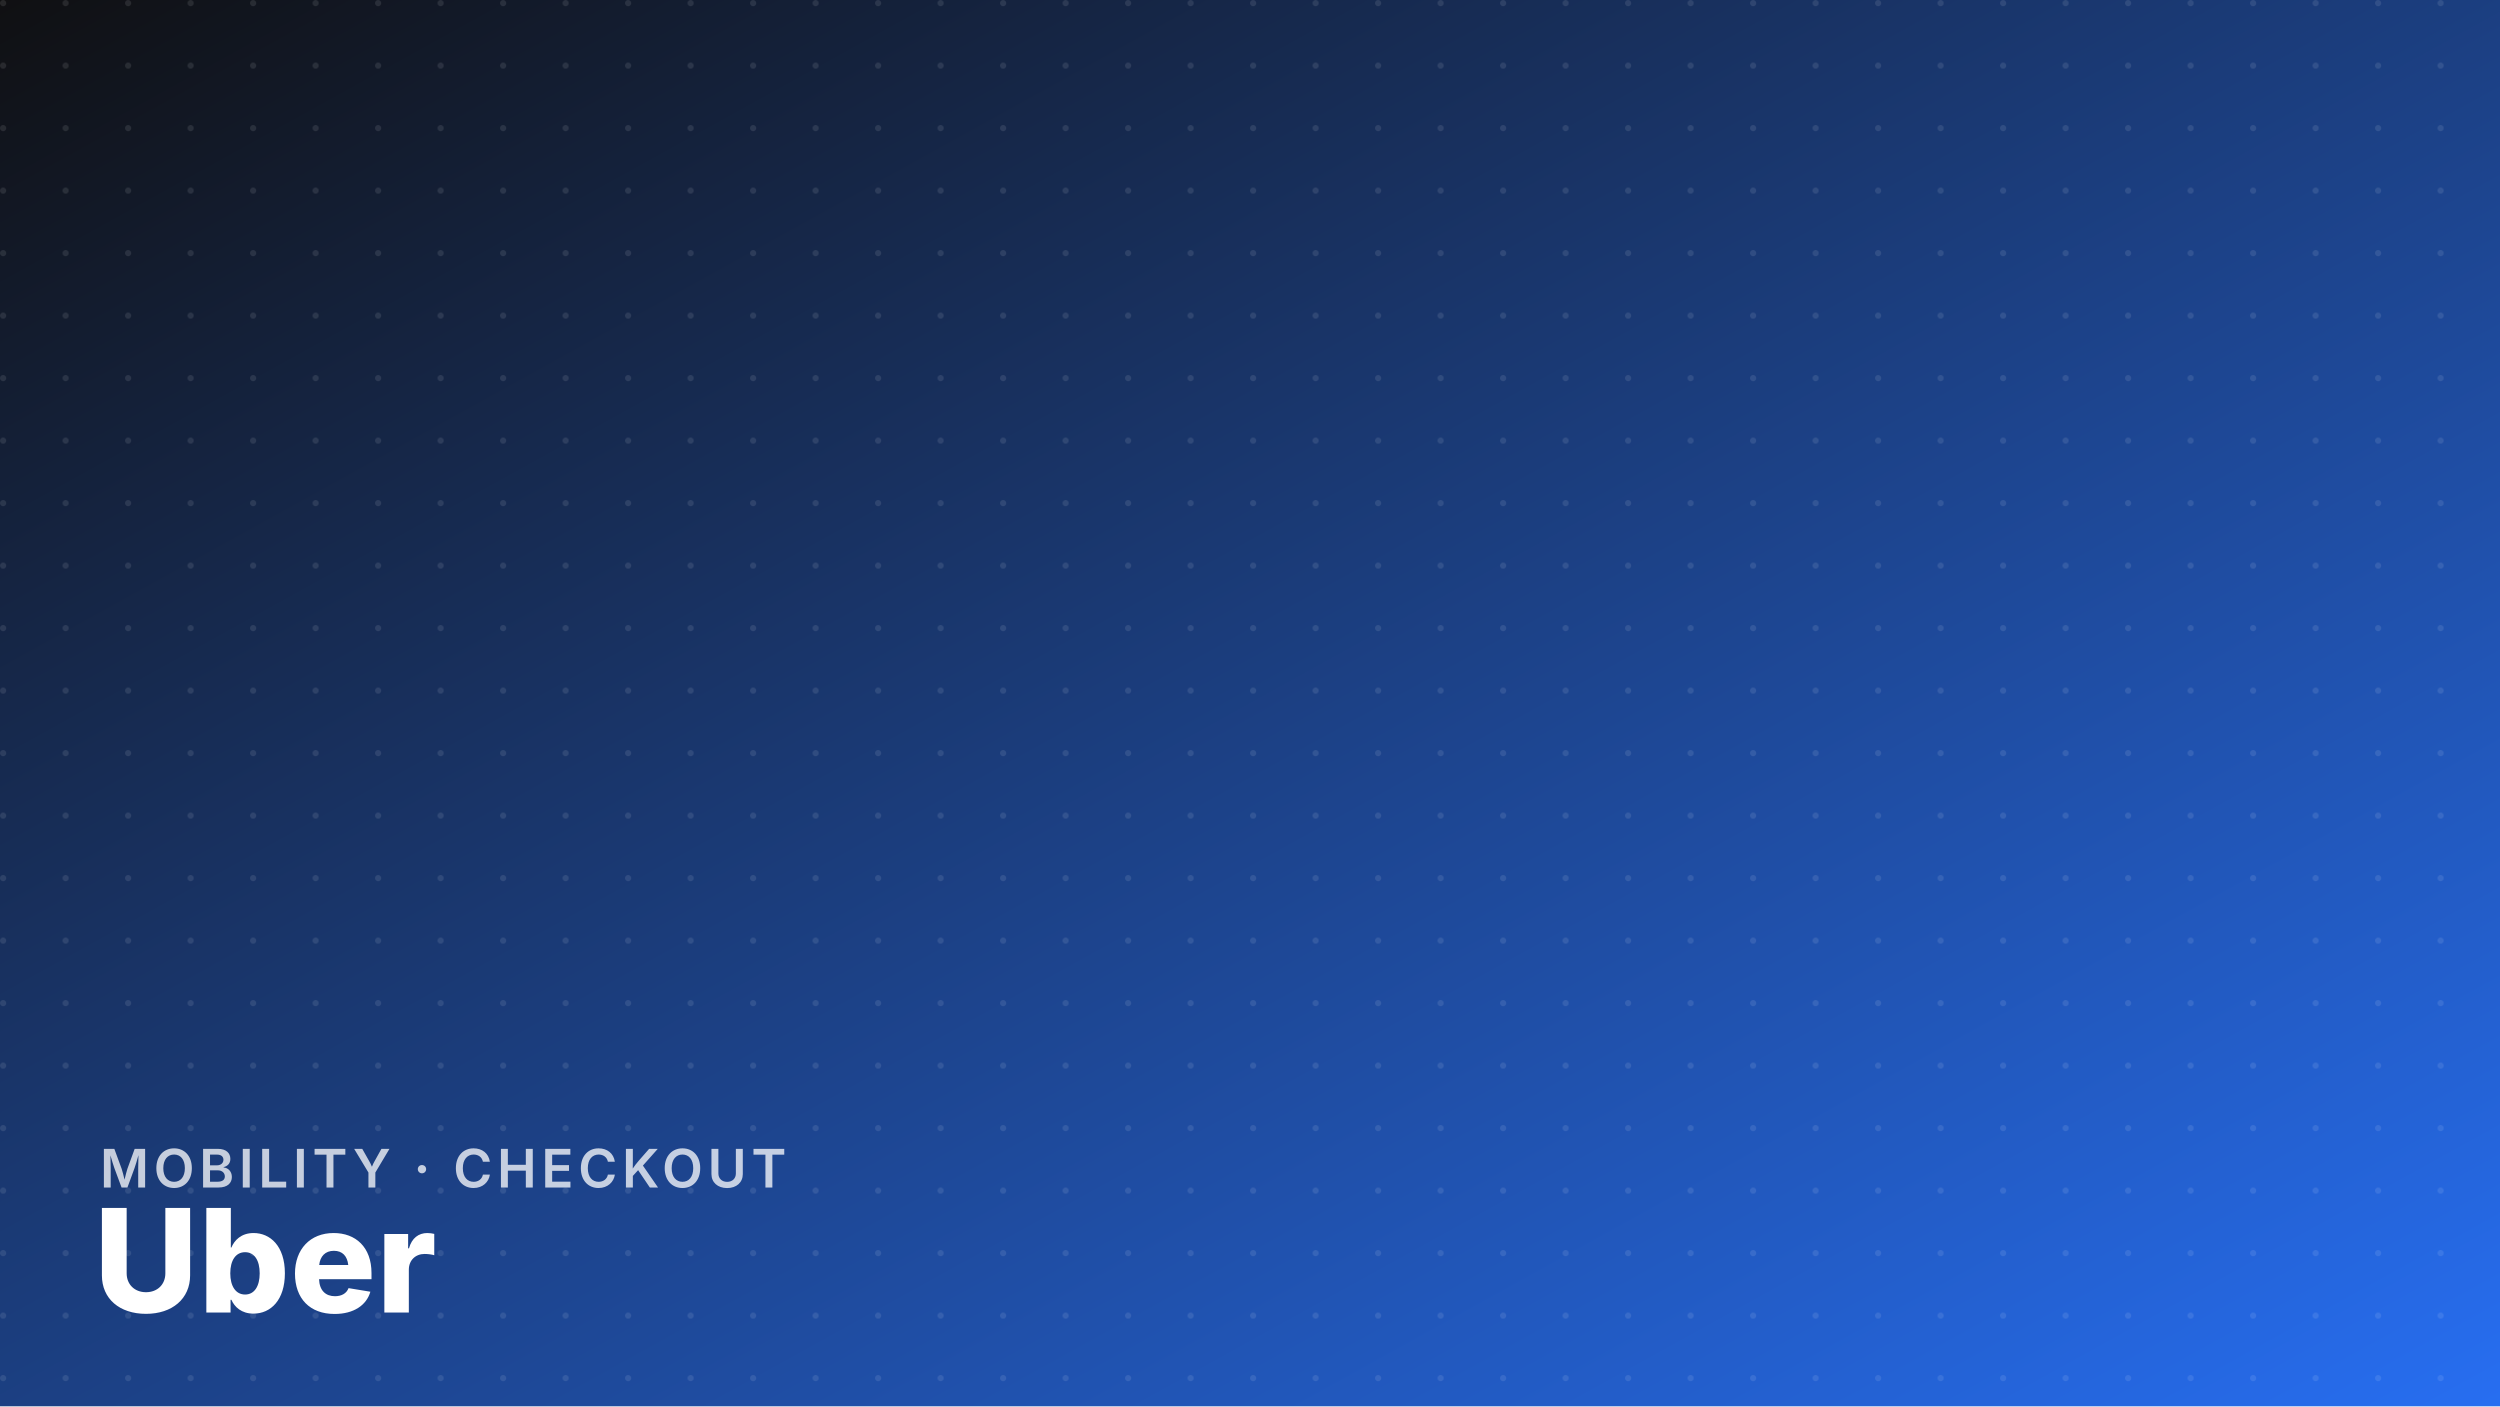
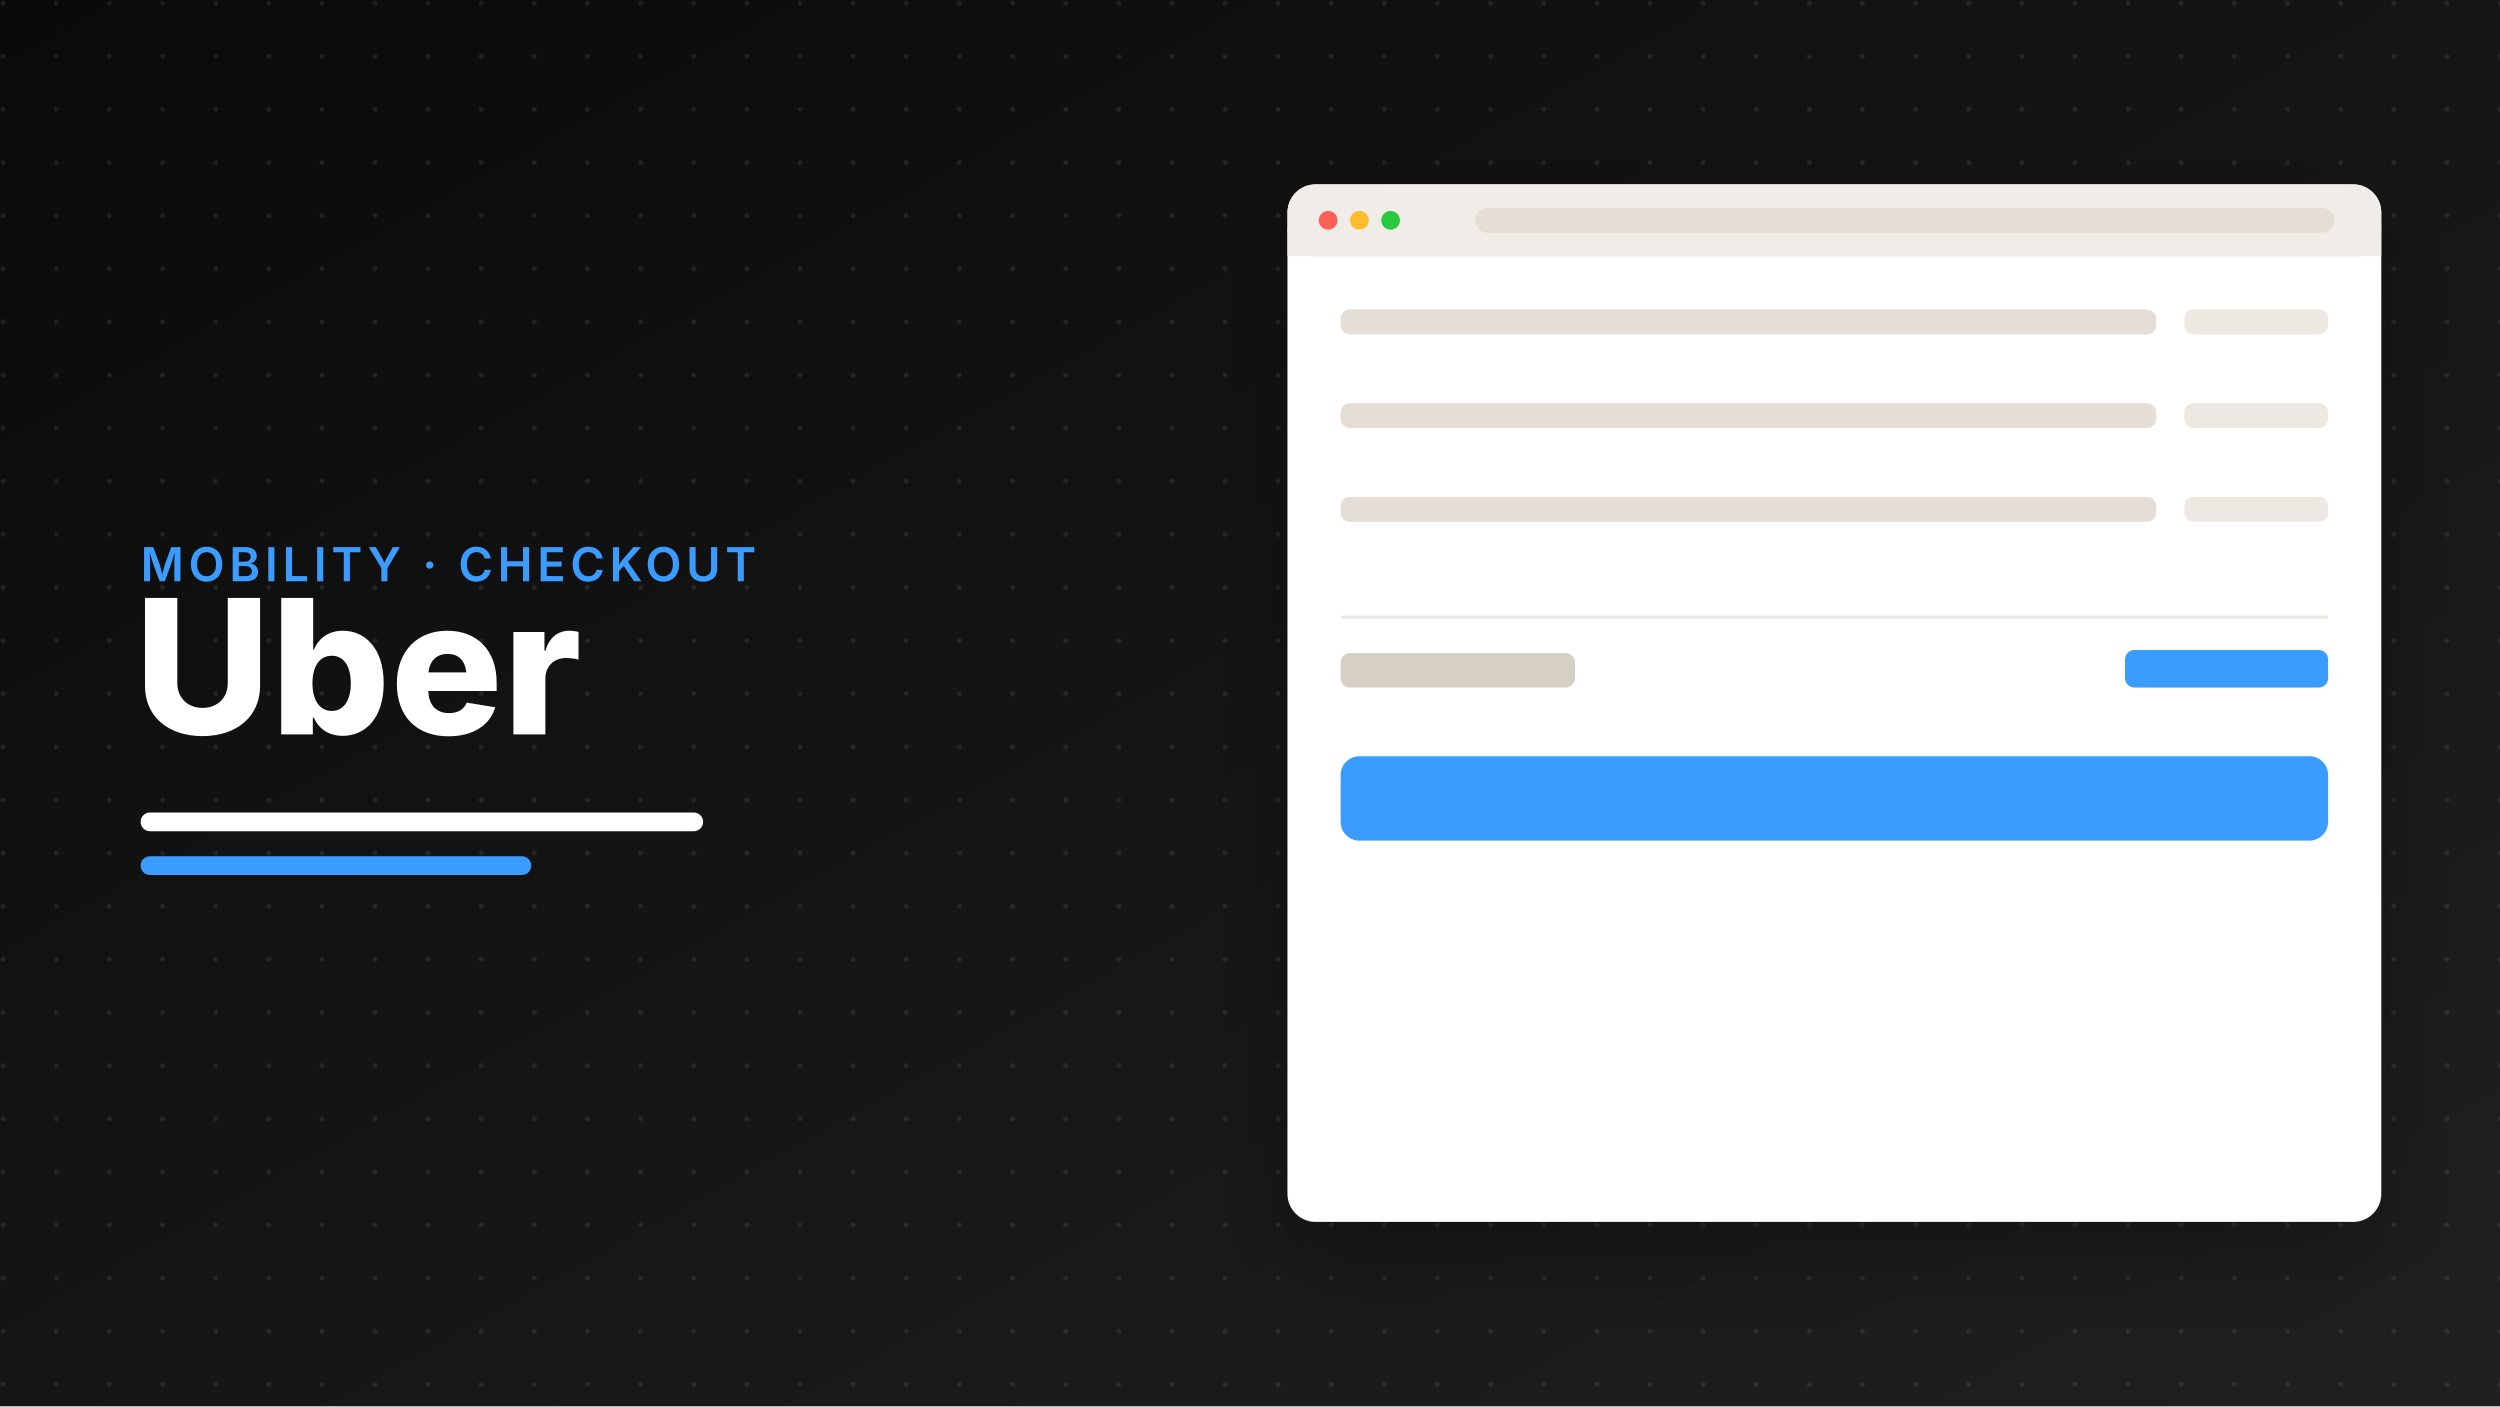
- <svg xmlns="http://www.w3.org/2000/svg" width="1600" height="900" viewBox="0 0 1600 900" role="img" aria-label="Uber">
+ <svg xmlns="http://www.w3.org/2000/svg" width="1600" height="900" viewBox="0 0 1600 900" role="img" aria-label="Uber UI mockup">
  <defs>
-     <linearGradient id="g" x1="0" y1="0" x2="1" y2="1">
-       <stop offset="0" stop-color="#101012" />
-       <stop offset="1" stop-color="#276ef1" />
+     <linearGradient id="bg" x1="0" y1="0" x2="1" y2="1">
+       <stop offset="0" stop-color="#0a0a0a" />
+       <stop offset="1" stop-color="#202020" />
    </linearGradient>
-     <pattern id="dots" width="40" height="40" patternUnits="userSpaceOnUse">
-       <circle cx="2" cy="2" r="2" fill="#ffffff" opacity="0.10" />
+     <pattern id="dots" width="34" height="34" patternUnits="userSpaceOnUse">
+       <circle cx="2" cy="2" r="1.6" fill="#ffffff" opacity="0.08" />
    </pattern>
+     <filter id="sh" x="-20%" y="-20%" width="140%" height="140%">
+       <feDropShadow dx="0" dy="24" stdDeviation="30" flood-color="#000" flood-opacity="0.30" />
+     </filter>
  </defs>
-   <rect width="1600" height="900" fill="url(#g)" />
-   <rect width="1600" height="900" fill="url(#dots)" />
-   <text x="64" y="760" font-family="Inter, Arial, sans-serif" font-size="34" font-weight="600" fill="#ffffff" opacity="0.75" letter-spacing="3">MOBILITY · CHECKOUT</text>
-   <text x="60" y="840" font-family="Inter, Arial, sans-serif" font-size="92" font-weight="800" fill="#ffffff">Uber</text>
+   <rect x="0" y="0" width="1600" height="900" rx="0" fill="url(#bg)" />
+   <rect x="0" y="0" width="1600" height="900" rx="0" fill="url(#dots)" />
+   <text x="90" y="372" font-family="Inter,Arial,sans-serif" font-size="30" font-weight="600" letter-spacing="3" fill="#3b9cff">MOBILITY · CHECKOUT</text>
+   <text x="86" y="470" font-family="Inter,Arial,sans-serif" font-size="120" font-weight="800" fill="#ffffff">Uber</text>
+   <rect x="90" y="520" width="360" height="12" rx="6" fill="#ffffff" />
+   <rect x="90" y="548" width="250" height="12" rx="6" fill="#3b9cff" />
+   <g filter="url(#sh)">
+     <rect x="824" y="118" width="700" height="664" rx="18" fill="#ffffff" />
+   </g>
+   <rect x="824" y="118" width="700" height="46" rx="18" fill="#f0ede8" />
+   <rect x="824" y="146" width="700" height="18" rx="0" fill="#f0ede8" />
+   <circle cx="850" cy="141" r="6" fill="#ff5f57" />
+   <circle cx="870" cy="141" r="6" fill="#febc2e" />
+   <circle cx="890" cy="141" r="6" fill="#28c840" />
+   <rect x="944" y="133" width="550" height="16" rx="8" fill="#e4ded6" />
+   <g transform="translate(824,164)">
+     <rect x="34" y="34" width="522" height="16" rx="6" fill="#e4ded6" />
+     <rect x="574" y="34" width="92" height="16" rx="6" fill="#ece8e2" />
+     <rect x="34" y="94" width="522" height="16" rx="6" fill="#e4ded6" />
+     <rect x="574" y="94" width="92" height="16" rx="6" fill="#ece8e2" />
+     <rect x="34" y="154" width="522" height="16" rx="6" fill="#e4ded6" />
+     <rect x="574" y="154" width="92" height="16" rx="6" fill="#ece8e2" />
+     <rect x="34" y="230" width="632" height="2" rx="1" fill="#ece8e2" />
+     <rect x="34" y="254" width="150" height="22" rx="6" fill="#d6cfc4" />
+     <rect x="536" y="252" width="130" height="24" rx="6" fill="#3b9cff" />
+     <rect x="34" y="320" width="632" height="54" rx="12" fill="#3b9cff" />
+   </g>
</svg>
